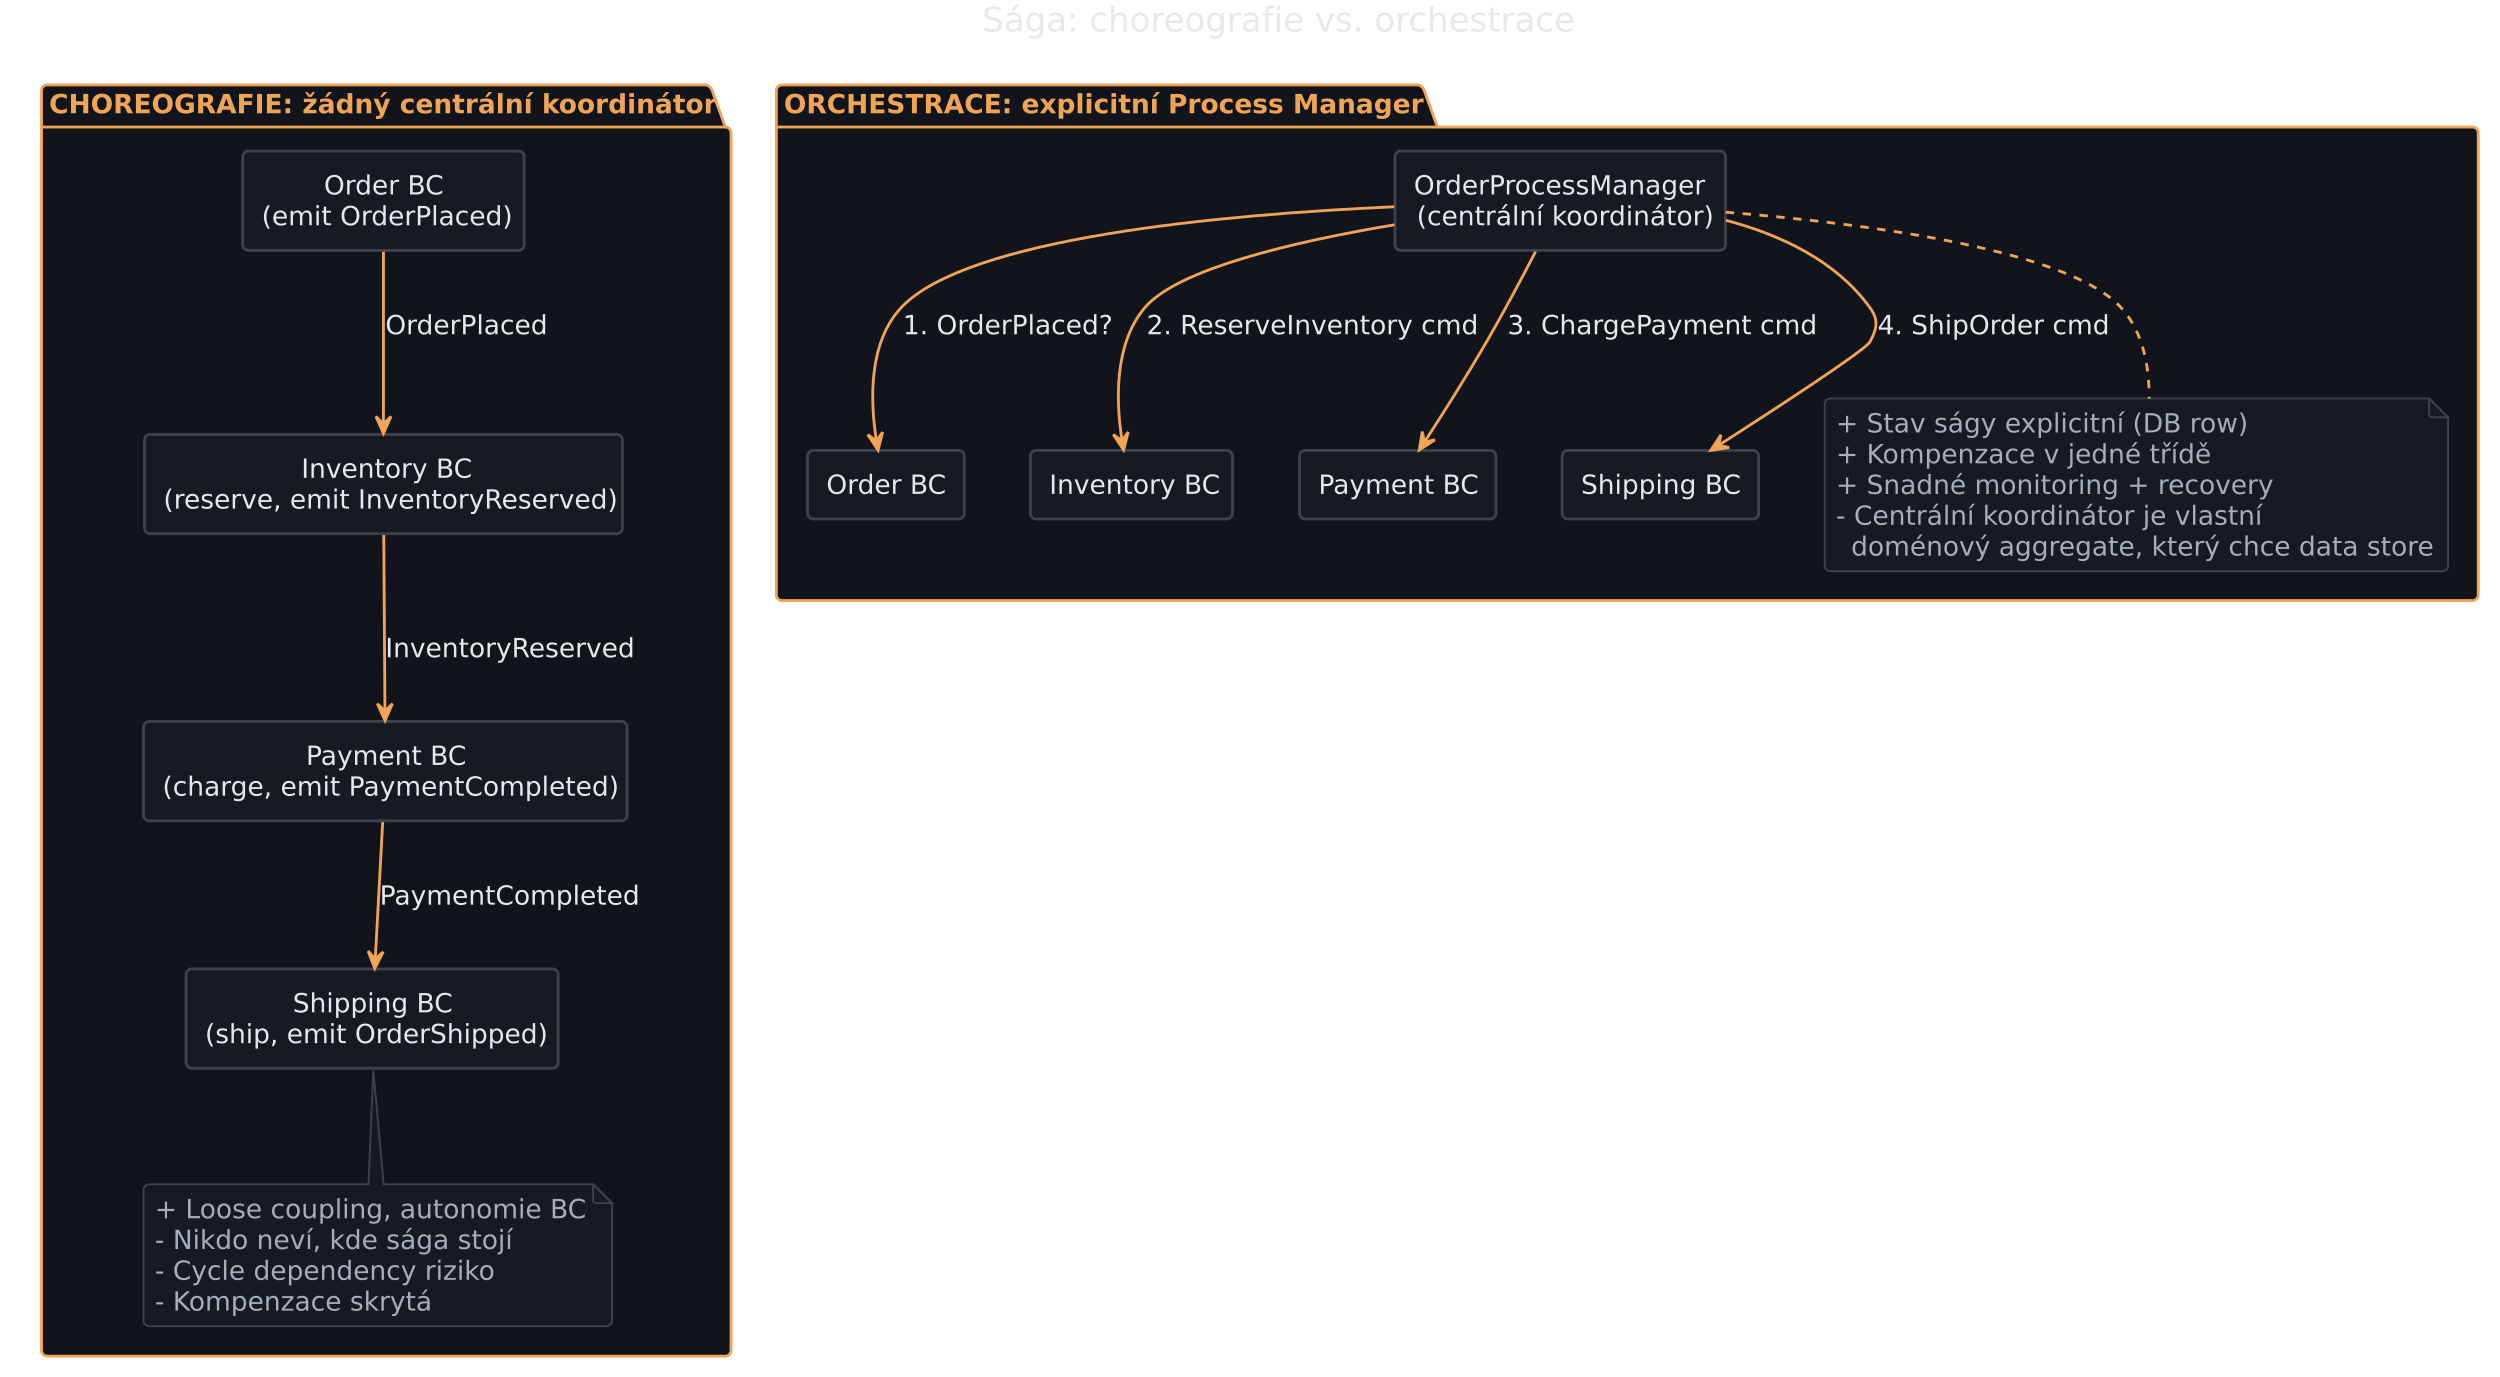
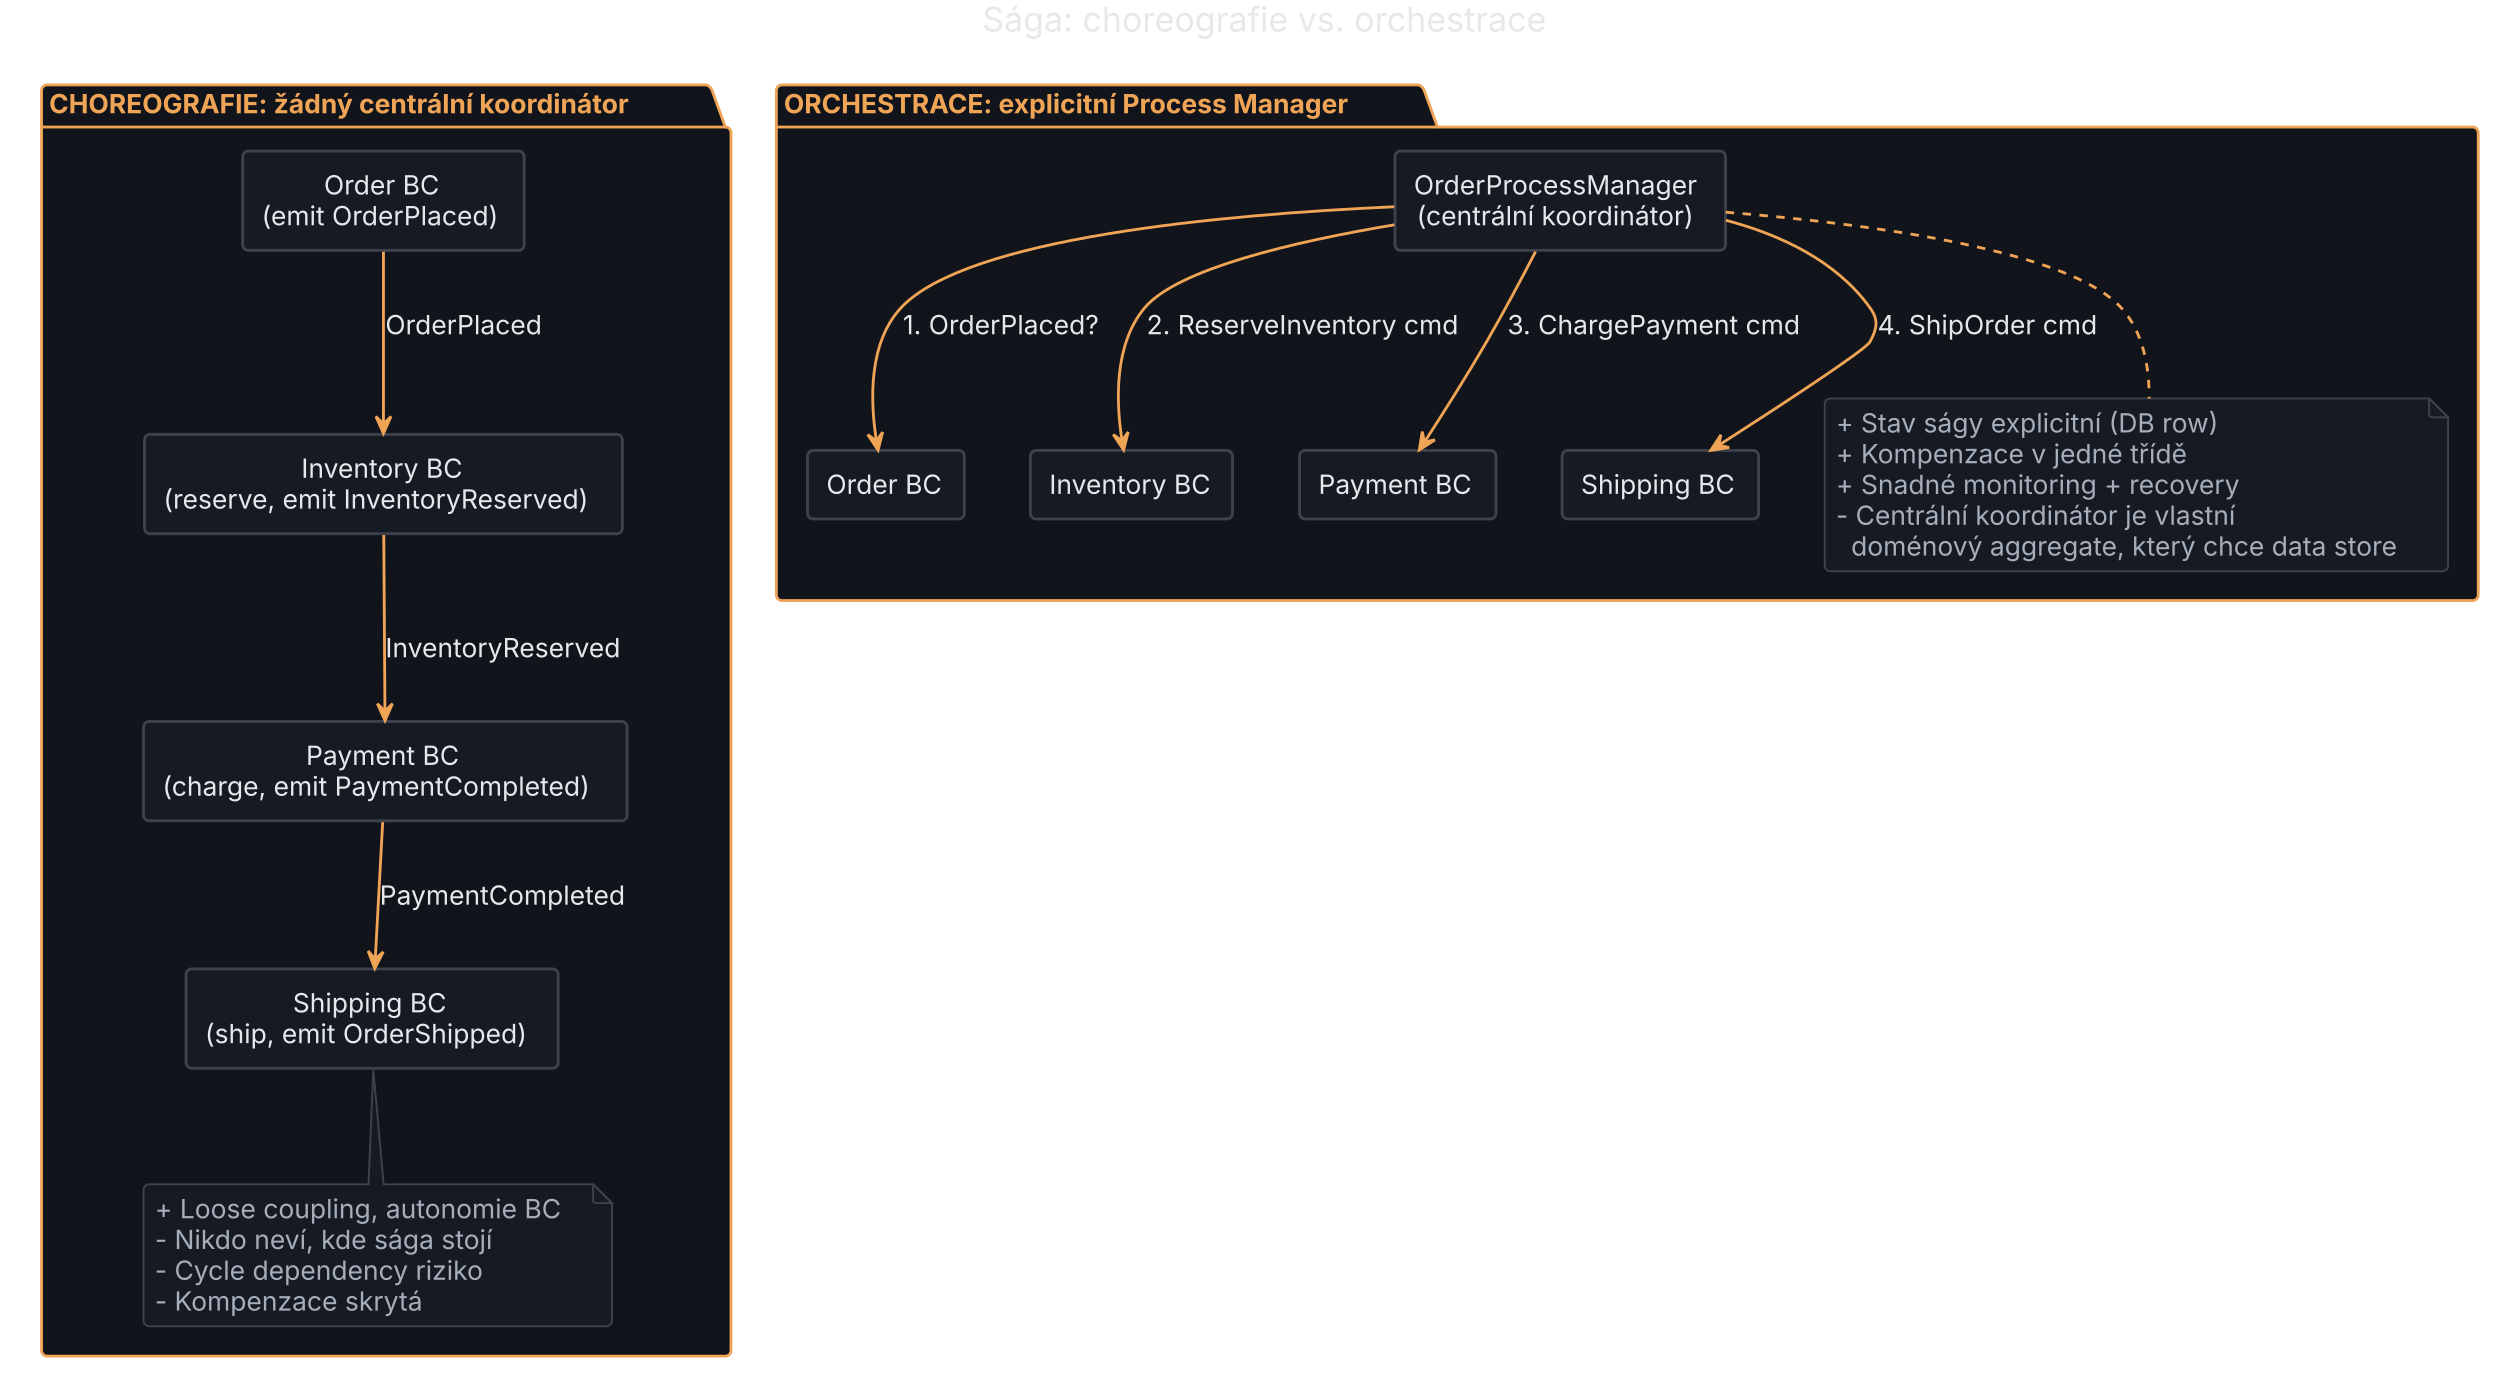
<svg xmlns="http://www.w3.org/2000/svg" contentScriptType="application/ecmascript" contentStyleType="text/css" height="1139.062px" preserveAspectRatio="none" style="width:2068px;height:1139px;background:#11141A;" version="1.1" viewBox="0 0 2068 1139" width="2068.75px" zoomAndPan="magnify">
  <defs />
  <g>
-     <text fill="#E6E8EC" font-family="DejaVu Sans" font-size="28.125" lengthAdjust="spacingAndGlyphs" textLength="478.125" x="812.5" y="26.106">Sága: choreografie vs. orchestrace</text>
+     <text fill="#E6E8EC" font-family="Inter, ui-sans-serif, system-ui, -apple-system, sans-serif" font-size="28.125" lengthAdjust="spacingAndGlyphs" textLength="478.125" x="812.5" y="26.106">Sága: choreografie vs. orchestrace</text>
    <path d="M39.062,70.239 L584.375,70.239 A7.031,7.031 0 0 1 589.062,74.927 L600,105.078 L600,105.078 A4.688,4.688 0 0 1 604.688,109.766 L604.688,1117.114 A4.688,4.688 0 0 1 600,1121.802 L39.062,1121.802 A4.688,4.688 0 0 1 34.375,1117.114 L34.375,74.927 A4.688,4.688 0 0 1 39.062,70.239 " fill="#11141A" style="stroke: #F0A456; stroke-width: 2.344;" />
    <line style="stroke: #F0A456; stroke-width: 2.344;" x1="34.375" x2="600" y1="105.078" y2="105.078" />
-     <text fill="#F0A456" font-family="DejaVu Sans" font-size="21.875" font-weight="bold" lengthAdjust="spacingAndGlyphs" textLength="545.312" x="40.625" y="93.669">CHOREOGRAFIE: žádný centrální koordinátor</text>
+     <text fill="#F0A456" font-family="Inter, ui-sans-serif, system-ui, -apple-system, sans-serif" font-size="21.875" font-weight="bold" lengthAdjust="spacingAndGlyphs" textLength="545.312" x="40.625" y="93.669">CHOREOGRAFIE: žádný centrální koordinátor</text>
    <path d="M646.875,70.239 L1173.438,70.239 A7.031,7.031 0 0 1 1178.125,74.927 L1189.062,105.078 L2045.312,105.078 A4.688,4.688 0 0 1 2050,109.766 L2050,492.114 A4.688,4.688 0 0 1 2045.312,496.802 L646.875,496.802 A4.688,4.688 0 0 1 642.188,492.114 L642.188,74.927 A4.688,4.688 0 0 1 646.875,70.239 " fill="#11141A" style="stroke: #F0A456; stroke-width: 2.344;" />
    <line style="stroke: #F0A456; stroke-width: 2.344;" x1="642.188" x2="1189.062" y1="105.078" y2="105.078" />
-     <text fill="#F0A456" font-family="DejaVu Sans" font-size="21.875" font-weight="bold" lengthAdjust="spacingAndGlyphs" textLength="526.562" x="648.438" y="93.669">ORCHESTRACE: explicitní Process Manager</text>
+     <text fill="#F0A456" font-family="Inter, ui-sans-serif, system-ui, -apple-system, sans-serif" font-size="21.875" font-weight="bold" lengthAdjust="spacingAndGlyphs" textLength="526.562" x="648.438" y="93.669">ORCHESTRACE: explicitní Process Manager</text>
    <rect fill="#161A22" height="82.178" rx="4.688" ry="4.688" style="stroke: #3D424E; stroke-width: 2.344;" width="232.812" x="200.781" y="124.927" />
-     <text fill="#E6E8EC" font-family="DejaVu Sans" font-size="21.875" lengthAdjust="spacingAndGlyphs" textLength="98.438" x="267.969" y="160.857">Order BC</text>
-     <text fill="#E6E8EC" font-family="DejaVu Sans" font-size="21.875" lengthAdjust="spacingAndGlyphs" textLength="201.562" x="216.406" y="186.321">(emit OrderPlaced)</text>
+     <text fill="#E6E8EC" font-family="Inter, ui-sans-serif, system-ui, -apple-system, sans-serif" font-size="21.875" lengthAdjust="spacingAndGlyphs" textLength="98.438" x="267.969" y="160.857">Order BC</text>
+     <text fill="#E6E8EC" font-family="Inter, ui-sans-serif, system-ui, -apple-system, sans-serif" font-size="21.875" lengthAdjust="spacingAndGlyphs" textLength="201.562" x="216.406" y="186.321">(emit OrderPlaced)</text>
    <rect fill="#161A22" height="82.178" rx="4.688" ry="4.688" style="stroke: #3D424E; stroke-width: 2.344;" width="395.312" x="119.531" y="359.302" />
-     <text fill="#E6E8EC" font-family="DejaVu Sans" font-size="21.875" lengthAdjust="spacingAndGlyphs" textLength="135.938" x="249.219" y="395.232">Inventory BC</text>
-     <text fill="#E6E8EC" font-family="DejaVu Sans" font-size="21.875" lengthAdjust="spacingAndGlyphs" textLength="364.062" x="135.156" y="420.695">(reserve, emit InventoryReserved)</text>
+     <text fill="#E6E8EC" font-family="Inter, ui-sans-serif, system-ui, -apple-system, sans-serif" font-size="21.875" lengthAdjust="spacingAndGlyphs" textLength="135.938" x="249.219" y="395.232">Inventory BC</text>
+     <text fill="#E6E8EC" font-family="Inter, ui-sans-serif, system-ui, -apple-system, sans-serif" font-size="21.875" lengthAdjust="spacingAndGlyphs" textLength="364.062" x="135.156" y="420.695">(reserve, emit InventoryReserved)</text>
    <rect fill="#161A22" height="82.178" rx="4.688" ry="4.688" style="stroke: #3D424E; stroke-width: 2.344;" width="400" x="118.75" y="596.802" />
-     <text fill="#E6E8EC" font-family="DejaVu Sans" font-size="21.875" lengthAdjust="spacingAndGlyphs" textLength="131.25" x="253.125" y="632.732">Payment BC</text>
-     <text fill="#E6E8EC" font-family="DejaVu Sans" font-size="21.875" lengthAdjust="spacingAndGlyphs" textLength="368.75" x="134.375" y="658.196">(charge, emit PaymentCompleted)</text>
+     <text fill="#E6E8EC" font-family="Inter, ui-sans-serif, system-ui, -apple-system, sans-serif" font-size="21.875" lengthAdjust="spacingAndGlyphs" textLength="131.25" x="253.125" y="632.732">Payment BC</text>
+     <text fill="#E6E8EC" font-family="Inter, ui-sans-serif, system-ui, -apple-system, sans-serif" font-size="21.875" lengthAdjust="spacingAndGlyphs" textLength="368.75" x="134.375" y="658.196">(charge, emit PaymentCompleted)</text>
    <rect fill="#161A22" height="82.178" rx="4.688" ry="4.688" style="stroke: #3D424E; stroke-width: 2.344;" width="307.812" x="153.906" y="801.489" />
-     <text fill="#E6E8EC" font-family="DejaVu Sans" font-size="21.875" lengthAdjust="spacingAndGlyphs" textLength="131.25" x="242.188" y="837.419">Shipping BC</text>
-     <text fill="#E6E8EC" font-family="DejaVu Sans" font-size="21.875" lengthAdjust="spacingAndGlyphs" textLength="276.562" x="169.531" y="862.883">(ship, emit OrderShipped)</text>
+     <text fill="#E6E8EC" font-family="Inter, ui-sans-serif, system-ui, -apple-system, sans-serif" font-size="21.875" lengthAdjust="spacingAndGlyphs" textLength="131.25" x="242.188" y="837.419">Shipping BC</text>
+     <text fill="#E6E8EC" font-family="Inter, ui-sans-serif, system-ui, -apple-system, sans-serif" font-size="21.875" lengthAdjust="spacingAndGlyphs" textLength="276.562" x="169.531" y="862.883">(ship, emit OrderShipped)</text>
    <path d="M118.75,984.302 L118.75,1092.407 A4.688,4.688 0 0 0 123.438,1097.095 L501.562,1097.095 A4.688,4.688 0 0 0 506.25,1092.407 L506.25,995.239 L490.625,979.614 L317.344,979.614 L308.797,884.739 L304.844,979.614 L123.438,979.614 A4.688,4.688 0 0 0 118.75,984.302 " fill="#161A22" style="stroke: #3D424E; stroke-width: 1.562;" />
    <path d="M490.625,979.614 L490.625,992.895 A2.344,2.344 0 0 0 492.969,995.239 L506.25,995.239 L490.625,979.614 " fill="#161A22" style="stroke: #3D424E; stroke-width: 1.562;" />
-     <text fill="#A6ADBB" font-family="DejaVu Sans" font-size="21.875" lengthAdjust="spacingAndGlyphs" textLength="354.688" x="128.125" y="1007.732">+ Loose coupling, autonomie BC</text>
-     <text fill="#A6ADBB" font-family="DejaVu Sans" font-size="21.875" lengthAdjust="spacingAndGlyphs" textLength="285.938" x="128.125" y="1033.196">- Nikdo neví, kde sága stojí</text>
-     <text fill="#A6ADBB" font-family="DejaVu Sans" font-size="21.875" lengthAdjust="spacingAndGlyphs" textLength="276.562" x="128.125" y="1058.659">- Cycle dependency riziko</text>
-     <text fill="#A6ADBB" font-family="DejaVu Sans" font-size="21.875" lengthAdjust="spacingAndGlyphs" textLength="226.562" x="128.125" y="1084.123">- Kompenzace skrytá</text>
+     <text fill="#A6ADBB" font-family="Inter, ui-sans-serif, system-ui, -apple-system, sans-serif" font-size="21.875" lengthAdjust="spacingAndGlyphs" textLength="354.688" x="128.125" y="1007.732">+ Loose coupling, autonomie BC</text>
+     <text fill="#A6ADBB" font-family="Inter, ui-sans-serif, system-ui, -apple-system, sans-serif" font-size="21.875" lengthAdjust="spacingAndGlyphs" textLength="285.938" x="128.125" y="1033.196">- Nikdo neví, kde sága stojí</text>
+     <text fill="#A6ADBB" font-family="Inter, ui-sans-serif, system-ui, -apple-system, sans-serif" font-size="21.875" lengthAdjust="spacingAndGlyphs" textLength="276.562" x="128.125" y="1058.659">- Cycle dependency riziko</text>
+     <text fill="#A6ADBB" font-family="Inter, ui-sans-serif, system-ui, -apple-system, sans-serif" font-size="21.875" lengthAdjust="spacingAndGlyphs" textLength="226.562" x="128.125" y="1084.123">- Kompenzace skrytá</text>
    <rect fill="#161A22" height="82.178" rx="4.688" ry="4.688" style="stroke: #3D424E; stroke-width: 2.344;" width="273.438" x="1153.906" y="124.927" />
-     <text fill="#E6E8EC" font-family="DejaVu Sans" font-size="21.875" lengthAdjust="spacingAndGlyphs" textLength="242.188" x="1169.531" y="160.857">OrderProcessManager</text>
-     <text fill="#E6E8EC" font-family="DejaVu Sans" font-size="21.875" lengthAdjust="spacingAndGlyphs" textLength="237.5" x="1171.875" y="186.321">(centrální koordinátor)</text>
+     <text fill="#E6E8EC" font-family="Inter, ui-sans-serif, system-ui, -apple-system, sans-serif" font-size="21.875" lengthAdjust="spacingAndGlyphs" textLength="242.188" x="1169.531" y="160.857">OrderProcessManager</text>
+     <text fill="#E6E8EC" font-family="Inter, ui-sans-serif, system-ui, -apple-system, sans-serif" font-size="21.875" lengthAdjust="spacingAndGlyphs" textLength="237.5" x="1171.875" y="186.321">(centrální koordinátor)</text>
    <rect fill="#161A22" height="56.714" rx="4.688" ry="4.688" style="stroke: #3D424E; stroke-width: 2.344;" width="129.688" x="667.969" y="372.583" />
-     <text fill="#E6E8EC" font-family="DejaVu Sans" font-size="21.875" lengthAdjust="spacingAndGlyphs" textLength="98.438" x="683.594" y="408.513">Order BC</text>
+     <text fill="#E6E8EC" font-family="Inter, ui-sans-serif, system-ui, -apple-system, sans-serif" font-size="21.875" lengthAdjust="spacingAndGlyphs" textLength="98.438" x="683.594" y="408.513">Order BC</text>
    <rect fill="#161A22" height="56.714" rx="4.688" ry="4.688" style="stroke: #3D424E; stroke-width: 2.344;" width="167.188" x="852.344" y="372.583" />
-     <text fill="#E6E8EC" font-family="DejaVu Sans" font-size="21.875" lengthAdjust="spacingAndGlyphs" textLength="135.938" x="867.969" y="408.513">Inventory BC</text>
+     <text fill="#E6E8EC" font-family="Inter, ui-sans-serif, system-ui, -apple-system, sans-serif" font-size="21.875" lengthAdjust="spacingAndGlyphs" textLength="135.938" x="867.969" y="408.513">Inventory BC</text>
    <rect fill="#161A22" height="56.714" rx="4.688" ry="4.688" style="stroke: #3D424E; stroke-width: 2.344;" width="162.5" x="1075" y="372.583" />
-     <text fill="#E6E8EC" font-family="DejaVu Sans" font-size="21.875" lengthAdjust="spacingAndGlyphs" textLength="131.25" x="1090.625" y="408.513">Payment BC</text>
+     <text fill="#E6E8EC" font-family="Inter, ui-sans-serif, system-ui, -apple-system, sans-serif" font-size="21.875" lengthAdjust="spacingAndGlyphs" textLength="131.25" x="1090.625" y="408.513">Payment BC</text>
    <rect fill="#161A22" height="56.714" rx="4.688" ry="4.688" style="stroke: #3D424E; stroke-width: 2.344;" width="162.5" x="1292.188" y="372.583" />
-     <text fill="#E6E8EC" font-family="DejaVu Sans" font-size="21.875" lengthAdjust="spacingAndGlyphs" textLength="131.25" x="1307.812" y="408.513">Shipping BC</text>
+     <text fill="#E6E8EC" font-family="Inter, ui-sans-serif, system-ui, -apple-system, sans-serif" font-size="21.875" lengthAdjust="spacingAndGlyphs" textLength="131.25" x="1307.812" y="408.513">Shipping BC</text>
    <path d="M1509.375,334.302 L1509.375,467.871 A4.688,4.688 0 0 0 1514.062,472.559 L2020.312,472.559 A4.688,4.688 0 0 0 2025,467.871 L2025,345.239 L2009.375,329.614 L1514.062,329.614 A4.688,4.688 0 0 0 1509.375,334.302 " fill="#161A22" style="stroke: #3D424E; stroke-width: 1.562;" />
    <path d="M2009.375,329.614 L2009.375,342.896 A2.344,2.344 0 0 0 2011.719,345.239 L2025,345.239 L2009.375,329.614 " fill="#161A22" style="stroke: #3D424E; stroke-width: 1.562;" />
-     <text fill="#A6ADBB" font-family="DejaVu Sans" font-size="21.875" lengthAdjust="spacingAndGlyphs" textLength="325" x="1518.75" y="357.732">+ Stav ságy explicitní (DB row)</text>
-     <text fill="#A6ADBB" font-family="DejaVu Sans" font-size="21.875" lengthAdjust="spacingAndGlyphs" textLength="306.25" x="1518.75" y="383.195">+ Kompenzace v jedné třídě</text>
-     <text fill="#A6ADBB" font-family="DejaVu Sans" font-size="21.875" lengthAdjust="spacingAndGlyphs" textLength="353.125" x="1518.75" y="408.659">+ Snadné monitoring + recovery</text>
-     <text fill="#A6ADBB" font-family="DejaVu Sans" font-size="21.875" lengthAdjust="spacingAndGlyphs" textLength="337.5" x="1518.75" y="434.123">- Centrální koordinátor je vlastní</text>
-     <text fill="#A6ADBB" font-family="DejaVu Sans" font-size="21.875" lengthAdjust="spacingAndGlyphs" textLength="470.312" x="1531.25" y="459.587">doménový aggregate, který chce data store</text>
+     <text fill="#A6ADBB" font-family="Inter, ui-sans-serif, system-ui, -apple-system, sans-serif" font-size="21.875" lengthAdjust="spacingAndGlyphs" textLength="325" x="1518.75" y="357.732">+ Stav ságy explicitní (DB row)</text>
+     <text fill="#A6ADBB" font-family="Inter, ui-sans-serif, system-ui, -apple-system, sans-serif" font-size="21.875" lengthAdjust="spacingAndGlyphs" textLength="306.25" x="1518.75" y="383.195">+ Kompenzace v jedné třídě</text>
+     <text fill="#A6ADBB" font-family="Inter, ui-sans-serif, system-ui, -apple-system, sans-serif" font-size="21.875" lengthAdjust="spacingAndGlyphs" textLength="353.125" x="1518.75" y="408.659">+ Snadné monitoring + recovery</text>
+     <text fill="#A6ADBB" font-family="Inter, ui-sans-serif, system-ui, -apple-system, sans-serif" font-size="21.875" lengthAdjust="spacingAndGlyphs" textLength="337.5" x="1518.75" y="434.123">- Centrální koordinátor je vlastní</text>
+     <text fill="#A6ADBB" font-family="Inter, ui-sans-serif, system-ui, -apple-system, sans-serif" font-size="21.875" lengthAdjust="spacingAndGlyphs" textLength="470.312" x="1531.25" y="459.587">doménový aggregate, který chce data store</text>
    <path d="M317.188,208.177 C317.188,247.724 317.188,308.099 317.188,350.349 " fill="none" id="c_order-&gt;c_inv" style="stroke: #F0A456; stroke-width: 2.344;" />
    <polygon fill="#F0A456" points="317.188,358.552,323.438,344.489,317.188,350.739,310.938,344.489,317.188,358.552" style="stroke: #F0A456; stroke-width: 2.344;" />
-     <text fill="#E6E8EC" font-family="DejaVu Sans" font-size="21.875" lengthAdjust="spacingAndGlyphs" textLength="132.812" x="318.75" y="276.482">OrderPlaced</text>
+     <text fill="#E6E8EC" font-family="Inter, ui-sans-serif, system-ui, -apple-system, sans-serif" font-size="21.875" lengthAdjust="spacingAndGlyphs" textLength="132.812" x="318.75" y="276.482">OrderPlaced</text>
    <path d="M317.453,442.567 C317.719,482.802 318.141,544.724 318.422,587.755 " fill="none" id="c_inv-&gt;c_pay" style="stroke: #F0A456; stroke-width: 2.344;" />
    <polygon fill="#F0A456" points="318.484,596.099,324.654,582.001,318.44,588.286,312.154,582.072,318.484,596.099" style="stroke: #F0A456; stroke-width: 2.344;" />
-     <text fill="#E6E8EC" font-family="DejaVu Sans" font-size="21.875" lengthAdjust="spacingAndGlyphs" textLength="201.562" x="318.75" y="543.669">InventoryReserved</text>
+     <text fill="#E6E8EC" font-family="Inter, ui-sans-serif, system-ui, -apple-system, sans-serif" font-size="21.875" lengthAdjust="spacingAndGlyphs" textLength="201.562" x="318.75" y="543.669">InventoryReserved</text>
    <path d="M316.562,680.083 C314.797,712.614 312.312,758.52 310.438,793.036 " fill="none" id="c_pay-&gt;c_ship" style="stroke: #F0A456; stroke-width: 2.344;" />
    <polygon fill="#F0A456" points="310,801.099,317.003,787.396,310.423,793.298,304.522,786.718,310,801.099" style="stroke: #F0A456; stroke-width: 2.344;" />
-     <text fill="#E6E8EC" font-family="DejaVu Sans" font-size="21.875" lengthAdjust="spacingAndGlyphs" textLength="212.5" x="314.062" y="748.357">PaymentCompleted</text>
+     <text fill="#E6E8EC" font-family="Inter, ui-sans-serif, system-ui, -apple-system, sans-serif" font-size="21.875" lengthAdjust="spacingAndGlyphs" textLength="212.5" x="314.062" y="748.357">PaymentCompleted</text>
    <path d="M1153.328,171.036 C1010.156,177.442 799.203,196.724 745.312,254.614 C718.266,283.677 719.781,331.755 724.953,364.396 " fill="none" id="o_pm-&gt;o_order" style="stroke: #F0A456; stroke-width: 2.344;" />
    <polygon fill="#F0A456" points="726.328,372.349,730.118,357.434,725.011,364.648,717.797,359.541,726.328,372.349" style="stroke: #F0A456; stroke-width: 2.344;" />
-     <text fill="#E6E8EC" font-family="DejaVu Sans" font-size="21.875" lengthAdjust="spacingAndGlyphs" textLength="170.312" x="746.875" y="276.482">1. OrderPlaced?</text>
+     <text fill="#E6E8EC" font-family="Inter, ui-sans-serif, system-ui, -apple-system, sans-serif" font-size="21.875" lengthAdjust="spacingAndGlyphs" textLength="170.312" x="746.875" y="276.482">1. OrderPlaced?</text>
    <path d="M1153.531,185.927 C1069.859,199.958 973.922,222.474 946.875,254.614 C921.484,284.786 923.078,332.177 928.141,364.411 " fill="none" id="o_pm-&gt;o_inv" style="stroke: #F0A456; stroke-width: 2.344;" />
    <polygon fill="#F0A456" points="929.484,372.255,933.232,357.329,928.146,364.558,920.917,359.471,929.484,372.255" style="stroke: #F0A456; stroke-width: 2.344;" />
-     <text fill="#E6E8EC" font-family="DejaVu Sans" font-size="21.875" lengthAdjust="spacingAndGlyphs" textLength="267.188" x="948.438" y="276.482">2. ReserveInventory cmd</text>
+     <text fill="#E6E8EC" font-family="Inter, ui-sans-serif, system-ui, -apple-system, sans-serif" font-size="21.875" lengthAdjust="spacingAndGlyphs" textLength="267.188" x="948.438" y="276.482">2. ReserveInventory cmd</text>
    <path d="M1270.203,208.161 C1258.703,230.38 1243.844,258.333 1229.688,282.739 C1213.297,311.036 1193.438,342.333 1178.516,365.349 " fill="none" id="o_pm-&gt;o_pay" style="stroke: #F0A456; stroke-width: 2.344;" />
    <polygon fill="#F0A456" points="1174.047,372.208,1186.962,363.841,1178.313,365.663,1176.491,357.014,1174.047,372.208" style="stroke: #F0A456; stroke-width: 2.344;" />
-     <text fill="#E6E8EC" font-family="DejaVu Sans" font-size="21.875" lengthAdjust="spacingAndGlyphs" textLength="251.562" x="1246.875" y="276.482">3. ChargePayment cmd</text>
+     <text fill="#E6E8EC" font-family="Inter, ui-sans-serif, system-ui, -apple-system, sans-serif" font-size="21.875" lengthAdjust="spacingAndGlyphs" textLength="251.562" x="1246.875" y="276.482">3. ChargePayment cmd</text>
    <path d="M1427.609,182.208 C1473.062,194.224 1519.094,215.88 1546.875,254.614 C1554.156,264.771 1552.75,271.708 1546.875,282.739 C1543.344,289.364 1471.828,336.114 1421.75,368.302 " fill="none" id="o_pm-&gt;o_ship" style="stroke: #F0A456; stroke-width: 2.344;" />
    <polygon fill="#F0A456" points="1415.141,372.552,1430.344,370.168,1421.702,368.311,1423.559,359.67,1415.141,372.552" style="stroke: #F0A456; stroke-width: 2.344;" />
-     <text fill="#E6E8EC" font-family="DejaVu Sans" font-size="21.875" lengthAdjust="spacingAndGlyphs" textLength="187.5" x="1553.125" y="276.482">4. ShipOrder cmd</text>
+     <text fill="#E6E8EC" font-family="Inter, ui-sans-serif, system-ui, -apple-system, sans-serif" font-size="21.875" lengthAdjust="spacingAndGlyphs" textLength="187.5" x="1553.125" y="276.482">4. ShipOrder cmd</text>
    <path d="M1427.5,175.52 C1548.312,185.333 1711.688,207.161 1754.688,254.614 C1772.781,274.583 1777.938,303.114 1777.797,329.552 " fill="none" id="o_pm-GMN24" style="stroke: #F0A456; stroke-width: 2.344; stroke-dasharray: 7.0,7.0;" />
  </g>
</svg>
